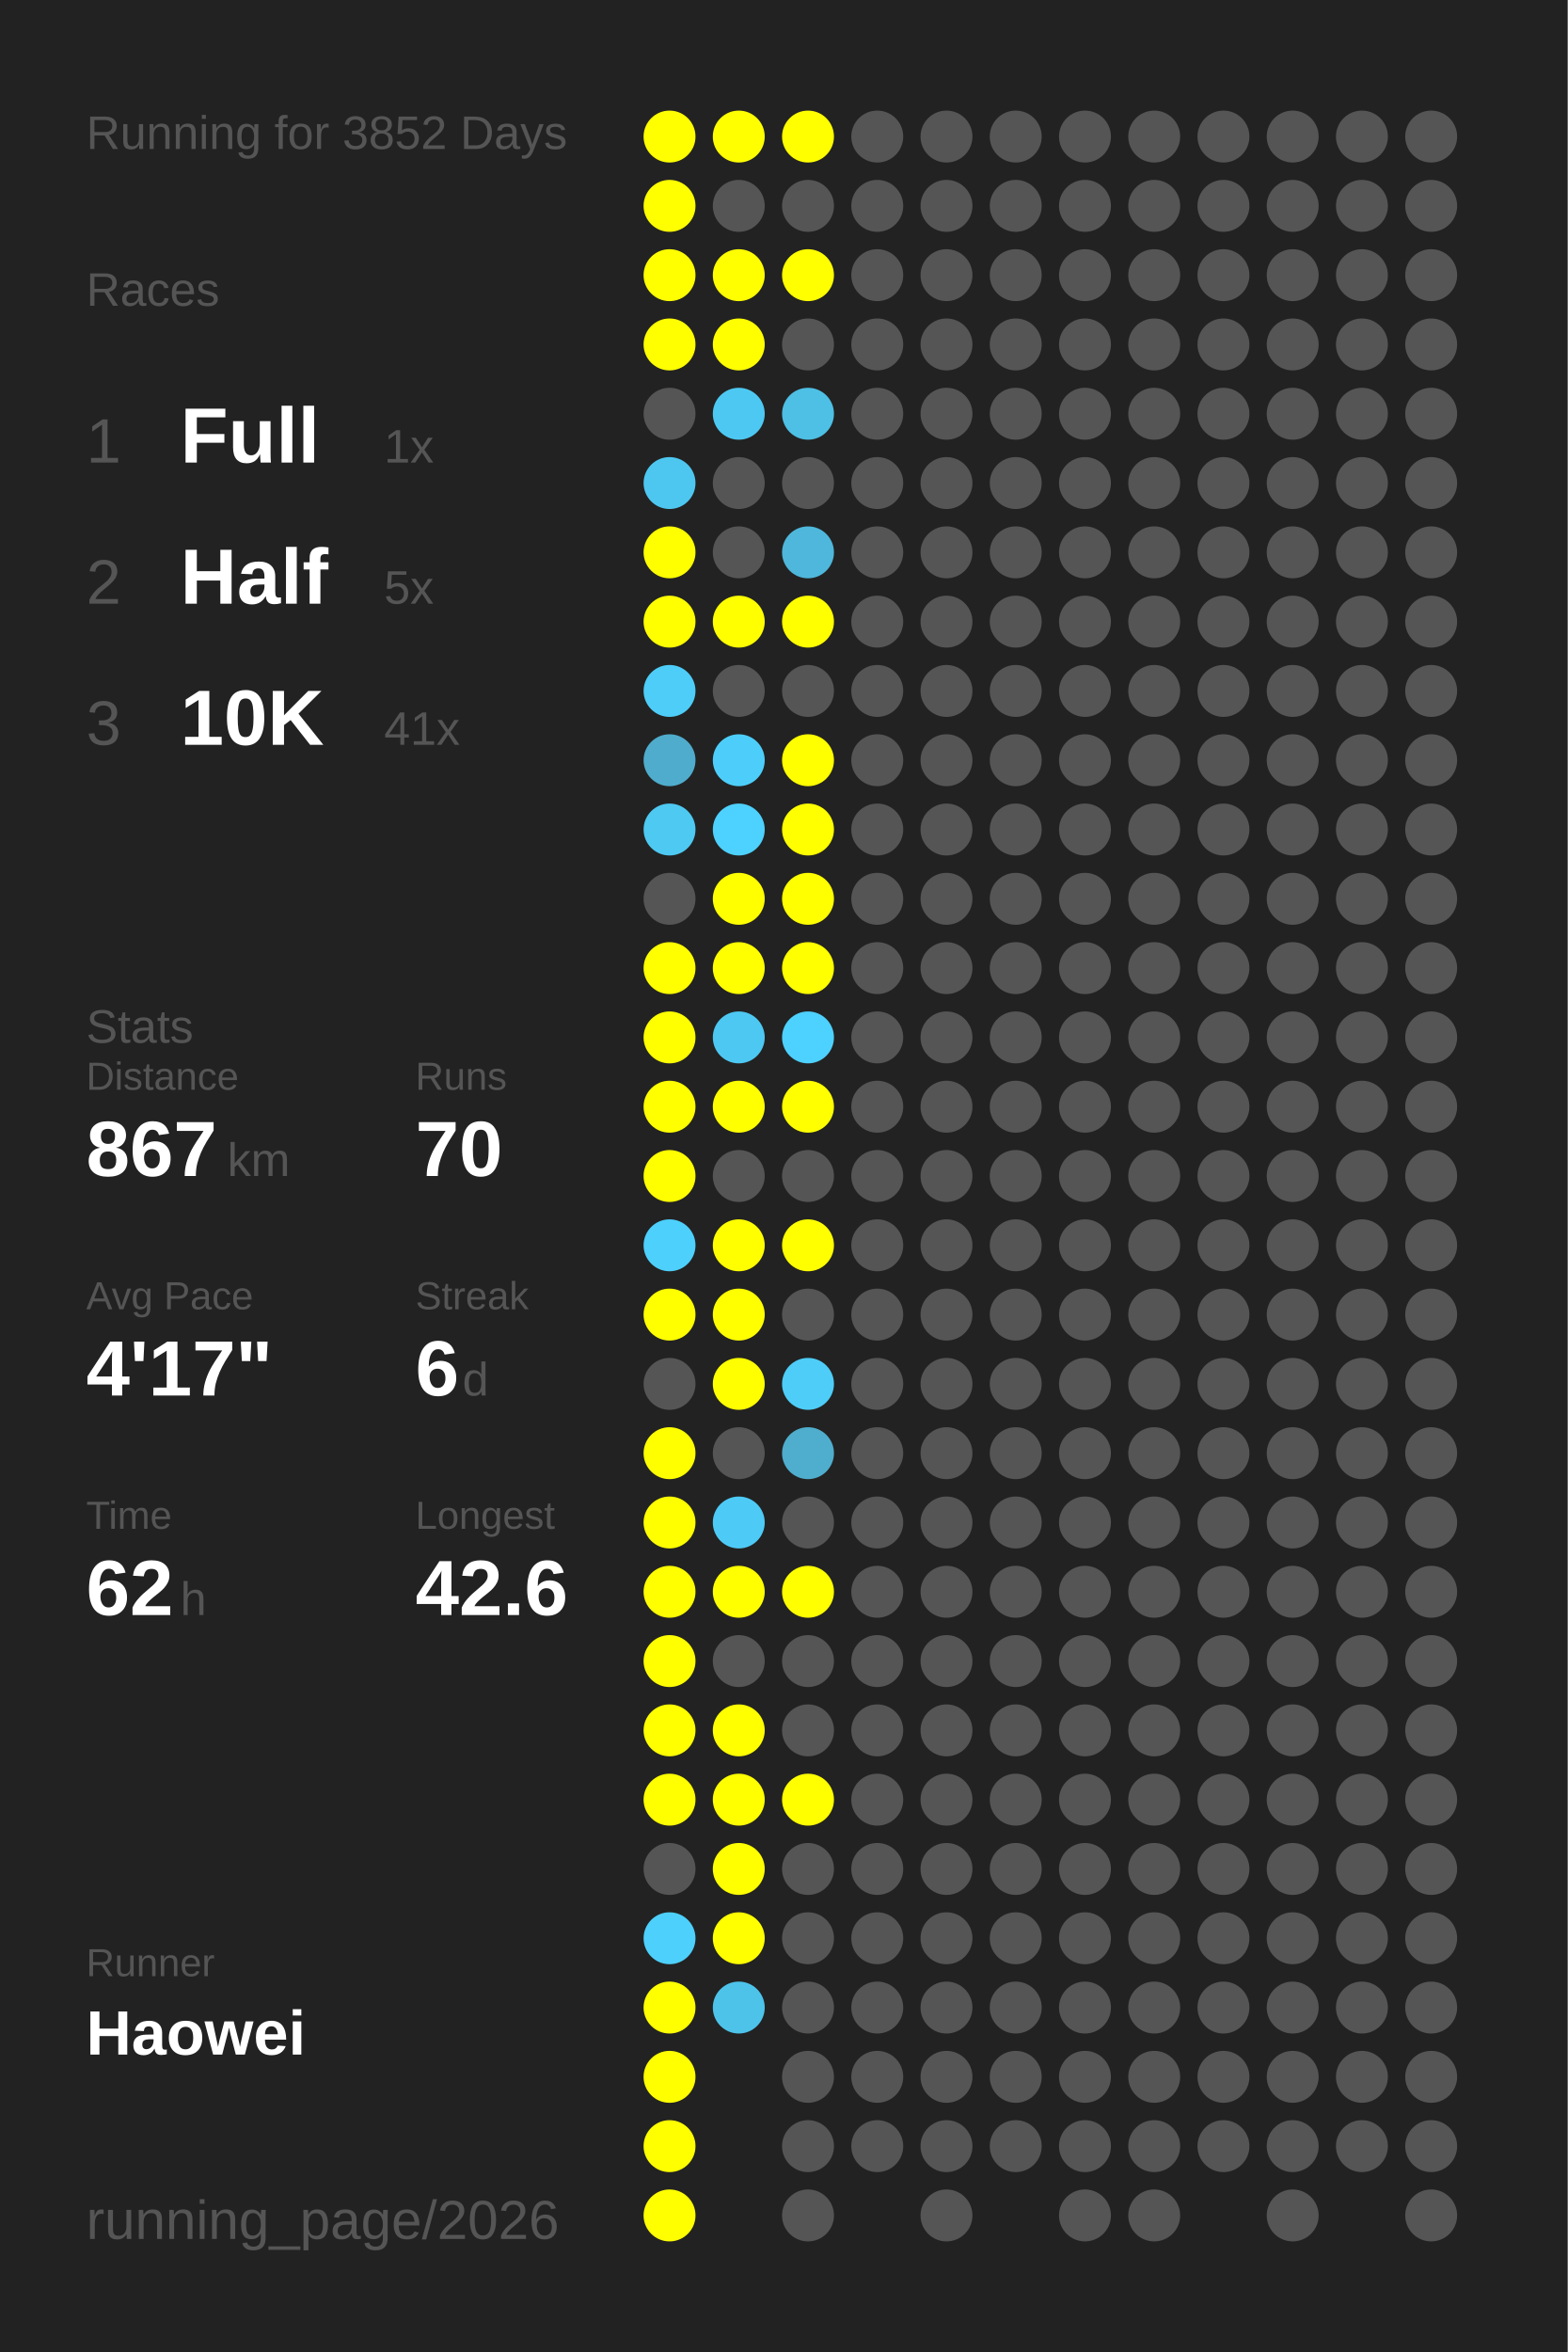
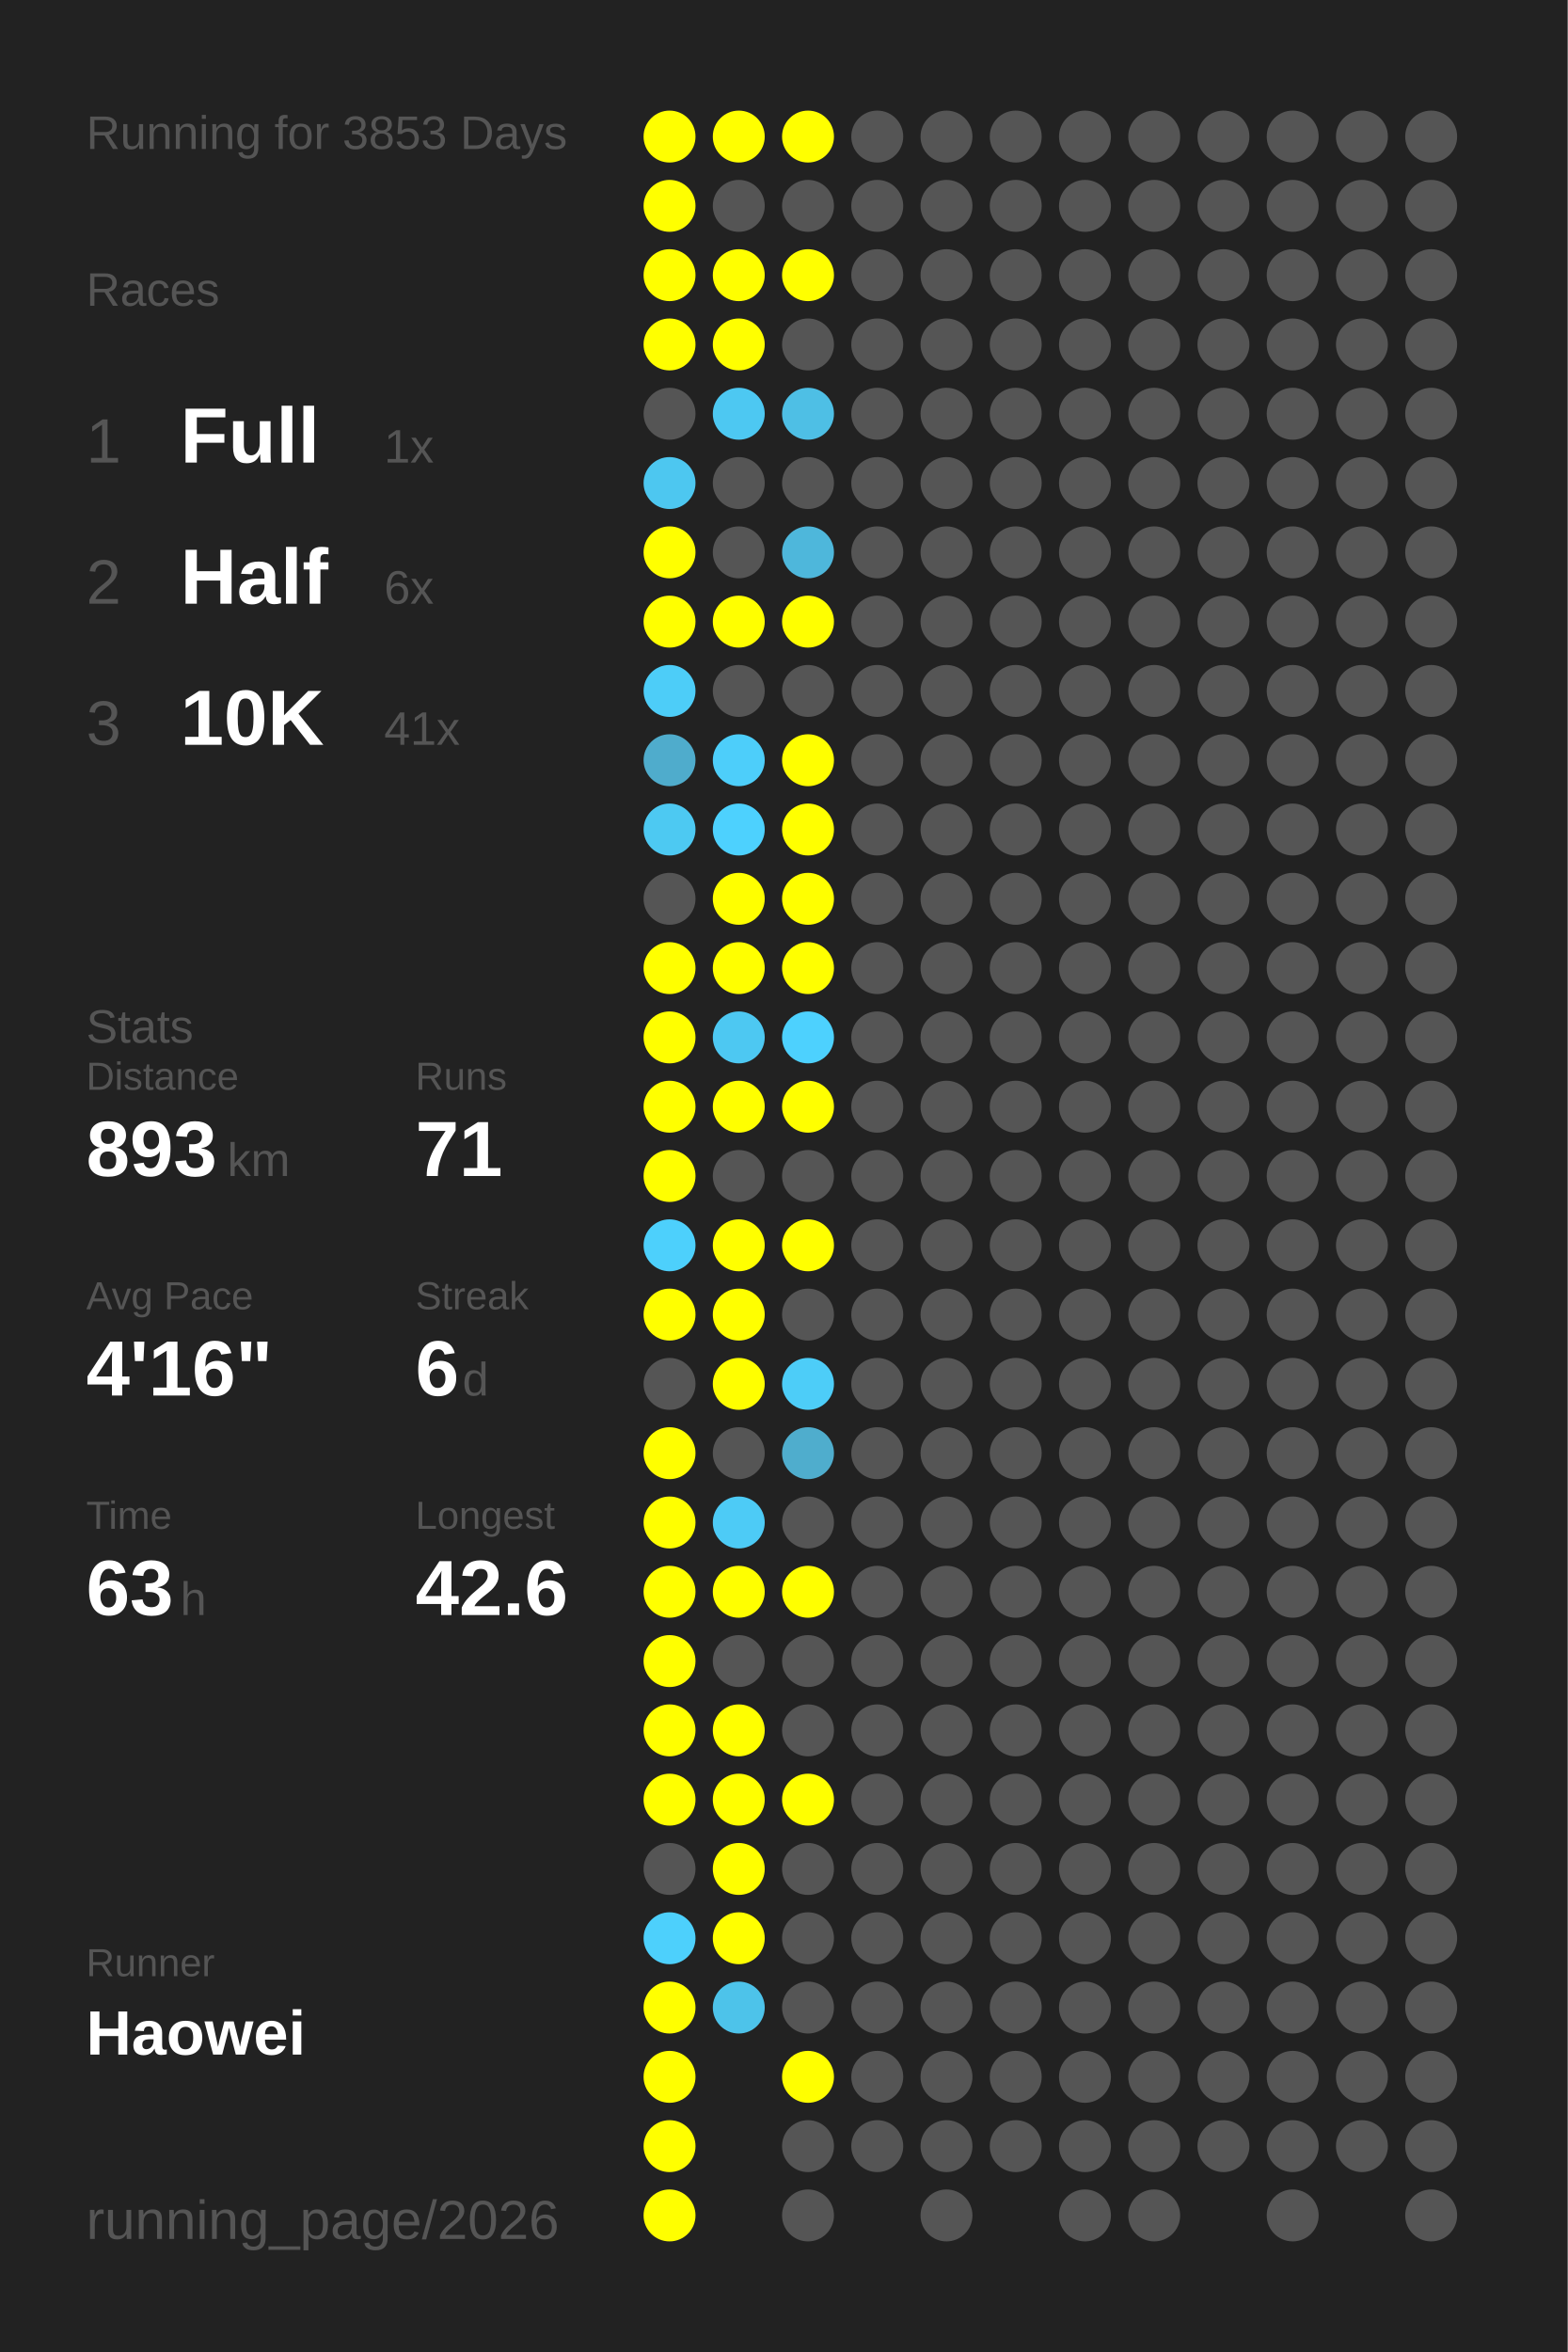
<svg xmlns="http://www.w3.org/2000/svg" baseProfile="full" height="300mm" version="1.1" viewBox="0,0,200,300" width="200mm">
  <defs />
  <rect fill="#222222" height="300" width="200" x="0" y="0" />
-   <text fill="#555555" style="font-size:6px; font-family:Arial;" x="11" y="19">Running for 3852 Days</text>
+   <text fill="#555555" style="font-size:6px; font-family:Arial;" x="11" y="19">Running for 3853 Days</text>
  <text fill="#555555" style="font-size:6px; font-family:Arial;" x="11" y="39">Races</text>
  <text fill="#555555" style="font-size:8px; font-family:Arial;" x="11" y="59">1</text>
  <text fill="#FFFFFF" style="font-size:10px; font-family:Arial; font-weight:bold;" x="23" y="59">Full</text>
  <text fill="#555555" style="font-size:6px; font-family:Arial;" x="49" y="59">1x</text>
  <text fill="#555555" style="font-size:8px; font-family:Arial;" x="11" y="77">2</text>
  <text fill="#FFFFFF" style="font-size:10px; font-family:Arial; font-weight:bold;" x="23" y="77">Half</text>
-   <text fill="#555555" style="font-size:6px; font-family:Arial;" x="49" y="77">5x</text>
+   <text fill="#555555" style="font-size:6px; font-family:Arial;" x="49" y="77">6x</text>
  <text fill="#555555" style="font-size:8px; font-family:Arial;" x="11" y="95">3</text>
  <text fill="#FFFFFF" style="font-size:10px; font-family:Arial; font-weight:bold;" x="23" y="95">10K</text>
  <text fill="#555555" style="font-size:6px; font-family:Arial;" x="49" y="95">41x</text>
  <text fill="#555555" style="font-size:6px; font-family:Arial;" x="11" y="133">Stats</text>
  <text fill="#555555" style="font-size:5px; font-family:Arial;" x="11" y="139">Distance</text>
-   <text fill="#FFFFFF" style="font-size:10px; font-family:Arial; font-weight:bold;" x="11" y="150">867</text>
+   <text fill="#FFFFFF" style="font-size:10px; font-family:Arial; font-weight:bold;" x="11" y="150">893</text>
  <text fill="#555555" style="font-size:6px; font-family:Arial;" x="29" y="150">km</text>
  <text fill="#555555" style="font-size:5px; font-family:Arial;" x="53" y="139">Runs</text>
-   <text fill="#FFFFFF" style="font-size:10px; font-family:Arial; font-weight:bold;" x="53" y="150">70</text>
+   <text fill="#FFFFFF" style="font-size:10px; font-family:Arial; font-weight:bold;" x="53" y="150">71</text>
  <text fill="#555555" style="font-size:5px; font-family:Arial;" x="11" y="167">Avg Pace</text>
-   <text fill="#FFFFFF" style="font-size:10px; font-family:Arial; font-weight:bold;" x="11" y="178">4'17"</text>
+   <text fill="#FFFFFF" style="font-size:10px; font-family:Arial; font-weight:bold;" x="11" y="178">4'16"</text>
  <text fill="#555555" style="font-size:5px; font-family:Arial;" x="53" y="167">Streak</text>
  <text fill="#FFFFFF" style="font-size:10px; font-family:Arial; font-weight:bold;" x="53" y="178">6</text>
  <text fill="#555555" style="font-size:6px; font-family:Arial;" x="59" y="178">d</text>
  <text fill="#555555" style="font-size:5px; font-family:Arial;" x="11" y="195">Time</text>
-   <text fill="#FFFFFF" style="font-size:10px; font-family:Arial; font-weight:bold;" x="11" y="206">62</text>
+   <text fill="#FFFFFF" style="font-size:10px; font-family:Arial; font-weight:bold;" x="11" y="206">63</text>
  <text fill="#555555" style="font-size:6px; font-family:Arial;" x="23" y="206">h</text>
  <text fill="#555555" style="font-size:5px; font-family:Arial;" x="53" y="195">Longest</text>
  <text fill="#FFFFFF" style="font-size:10px; font-family:Arial; font-weight:bold;" x="53" y="206">42.6</text>
  <text fill="#555555" style="font-size:5px; font-family:Arial;" x="11" y="252.065">Runner</text>
  <text fill="#FFFFFF" style="font-size:8px; font-family:Arial; font-weight:bold;" x="11" y="262.065">Haowei</text>
  <text fill="#555555" style="font-size:7px; font-family:Arial;" x="11" y="285.581">running_page/2026</text>
  <circle cx="85.417" cy="17.419" fill="#FFFF00" r="3.312" />
  <circle cx="85.417" cy="26.258" fill="#FFFF00" r="3.312" />
  <circle cx="85.417" cy="35.097" fill="#FFFF00" r="3.312" />
  <circle cx="85.417" cy="43.935" fill="#FFFF00" r="3.312" />
  <circle cx="85.417" cy="52.774" fill="#555555" r="3.312" />
  <circle cx="85.417" cy="61.613" fill="#4dc7f0" r="3.312" />
  <circle cx="85.417" cy="70.452" fill="#FFFF00" r="3.312" />
  <circle cx="85.417" cy="79.29" fill="#FFFF00" r="3.312" />
  <circle cx="85.417" cy="88.129" fill="#4dcdf8" r="3.312" />
  <circle cx="85.417" cy="96.968" fill="#4faccc" r="3.312" />
  <circle cx="85.417" cy="105.806" fill="#4dc9f2" r="3.312" />
  <circle cx="85.417" cy="114.645" fill="#555555" r="3.312" />
  <circle cx="85.417" cy="123.484" fill="#FFFF00" r="3.312" />
  <circle cx="85.417" cy="132.323" fill="#FFFF00" r="3.312" />
  <circle cx="85.417" cy="141.161" fill="#FFFF00" r="3.312" />
  <circle cx="85.417" cy="150" fill="#FFFF00" r="3.312" />
  <circle cx="85.417" cy="158.839" fill="#4dd0fc" r="3.312" />
  <circle cx="85.417" cy="167.677" fill="#FFFF00" r="3.312" />
  <circle cx="85.417" cy="176.516" fill="#555555" r="3.312" />
  <circle cx="85.417" cy="185.355" fill="#FFFF00" r="3.312" />
  <circle cx="85.417" cy="194.194" fill="#FFFF00" r="3.312" />
  <circle cx="85.417" cy="203.032" fill="#FFFF00" r="3.312" />
  <circle cx="85.417" cy="211.871" fill="#FFFF00" r="3.312" />
  <circle cx="85.417" cy="220.71" fill="#FFFF00" r="3.312" />
  <circle cx="85.417" cy="229.548" fill="#FFFF00" r="3.312" />
  <circle cx="85.417" cy="238.387" fill="#555555" r="3.312" />
  <circle cx="85.417" cy="247.226" fill="#4dd0fc" r="3.312" />
  <circle cx="85.417" cy="256.065" fill="#FFFF00" r="3.312" />
  <circle cx="85.417" cy="264.903" fill="#FFFF00" r="3.312" />
  <circle cx="85.417" cy="273.742" fill="#FFFF00" r="3.312" />
  <circle cx="85.417" cy="282.581" fill="#FFFF00" r="3.312" />
  <circle cx="94.25" cy="17.419" fill="#FFFF00" r="3.312" />
  <circle cx="94.25" cy="26.258" fill="#555555" r="3.312" />
  <circle cx="94.25" cy="35.097" fill="#FFFF00" r="3.312" />
  <circle cx="94.25" cy="43.935" fill="#FFFF00" r="3.312" />
  <circle cx="94.25" cy="52.774" fill="#4dc8f2" r="3.312" />
  <circle cx="94.25" cy="61.613" fill="#555555" r="3.312" />
  <circle cx="94.25" cy="70.452" fill="#555555" r="3.312" />
  <circle cx="94.25" cy="79.29" fill="#FFFF00" r="3.312" />
  <circle cx="94.25" cy="88.129" fill="#555555" r="3.312" />
  <circle cx="94.25" cy="96.968" fill="#4dcefa" r="3.312" />
  <circle cx="94.25" cy="105.806" fill="#4dd1fe" r="3.312" />
  <circle cx="94.25" cy="114.645" fill="#FFFF00" r="3.312" />
  <circle cx="94.25" cy="123.484" fill="#FFFF00" r="3.312" />
  <circle cx="94.25" cy="132.323" fill="#4dc8f2" r="3.312" />
  <circle cx="94.25" cy="141.161" fill="#FFFF00" r="3.312" />
  <circle cx="94.25" cy="150" fill="#555555" r="3.312" />
  <circle cx="94.25" cy="158.839" fill="#FFFF00" r="3.312" />
  <circle cx="94.25" cy="167.677" fill="#FFFF00" r="3.312" />
  <circle cx="94.25" cy="176.516" fill="#FFFF00" r="3.312" />
  <circle cx="94.25" cy="185.355" fill="#555555" r="3.312" />
  <circle cx="94.25" cy="194.194" fill="#4dcbf6" r="3.312" />
  <circle cx="94.25" cy="203.032" fill="#FFFF00" r="3.312" />
  <circle cx="94.25" cy="211.871" fill="#555555" r="3.312" />
  <circle cx="94.25" cy="220.71" fill="#FFFF00" r="3.312" />
  <circle cx="94.25" cy="229.548" fill="#FFFF00" r="3.312" />
  <circle cx="94.25" cy="238.387" fill="#FFFF00" r="3.312" />
  <circle cx="94.25" cy="247.226" fill="#FFFF00" r="3.312" />
  <circle cx="94.25" cy="256.065" fill="#4dc3ea" r="3.312" />
  <circle cx="103.083" cy="17.419" fill="#FFFF00" r="3.312" />
  <circle cx="103.083" cy="26.258" fill="#555555" r="3.312" />
  <circle cx="103.083" cy="35.097" fill="#FFFF00" r="3.312" />
  <circle cx="103.083" cy="43.935" fill="#555555" r="3.312" />
  <circle cx="103.083" cy="52.774" fill="#4ebfe5" r="3.312" />
  <circle cx="103.083" cy="61.613" fill="#555555" r="3.312" />
  <circle cx="103.083" cy="70.452" fill="#4eb7db" r="3.312" />
  <circle cx="103.083" cy="79.29" fill="#FFFF00" r="3.312" />
  <circle cx="103.083" cy="88.129" fill="#555555" r="3.312" />
  <circle cx="103.083" cy="96.968" fill="#FFFF00" r="3.312" />
  <circle cx="103.083" cy="105.806" fill="#FFFF00" r="3.312" />
  <circle cx="103.083" cy="114.645" fill="#FFFF00" r="3.312" />
  <circle cx="103.083" cy="123.484" fill="#FFFF00" r="3.312" />
  <circle cx="103.083" cy="132.323" fill="#4dd1fe" r="3.312" />
  <circle cx="103.083" cy="141.161" fill="#FFFF00" r="3.312" />
  <circle cx="103.083" cy="150" fill="#555555" r="3.312" />
  <circle cx="103.083" cy="158.839" fill="#FFFF00" r="3.312" />
  <circle cx="103.083" cy="167.677" fill="#555555" r="3.312" />
  <circle cx="103.083" cy="176.516" fill="#4dcdf8" r="3.312" />
  <circle cx="103.083" cy="185.355" fill="#4fadcd" r="3.312" />
  <circle cx="103.083" cy="194.194" fill="#555555" r="3.312" />
  <circle cx="103.083" cy="203.032" fill="#FFFF00" r="3.312" />
  <circle cx="103.083" cy="211.871" fill="#555555" r="3.312" />
  <circle cx="103.083" cy="220.71" fill="#555555" r="3.312" />
  <circle cx="103.083" cy="229.548" fill="#FFFF00" r="3.312" />
  <circle cx="103.083" cy="238.387" fill="#555555" r="3.312" />
  <circle cx="103.083" cy="247.226" fill="#555555" r="3.312" />
  <circle cx="103.083" cy="256.065" fill="#555555" r="3.312" />
-   <circle cx="103.083" cy="264.903" fill="#555555" r="3.312" />
+   <circle cx="103.083" cy="264.903" fill="#FFFF00" r="3.312" />
  <circle cx="103.083" cy="273.742" fill="#555555" r="3.312" />
  <circle cx="103.083" cy="282.581" fill="#555555" r="3.312" />
  <circle cx="111.917" cy="17.419" fill="#555555" r="3.312" />
  <circle cx="111.917" cy="26.258" fill="#555555" r="3.312" />
  <circle cx="111.917" cy="35.097" fill="#555555" r="3.312" />
  <circle cx="111.917" cy="43.935" fill="#555555" r="3.312" />
  <circle cx="111.917" cy="52.774" fill="#555555" r="3.312" />
  <circle cx="111.917" cy="61.613" fill="#555555" r="3.312" />
  <circle cx="111.917" cy="70.452" fill="#555555" r="3.312" />
  <circle cx="111.917" cy="79.29" fill="#555555" r="3.312" />
  <circle cx="111.917" cy="88.129" fill="#555555" r="3.312" />
  <circle cx="111.917" cy="96.968" fill="#555555" r="3.312" />
  <circle cx="111.917" cy="105.806" fill="#555555" r="3.312" />
  <circle cx="111.917" cy="114.645" fill="#555555" r="3.312" />
  <circle cx="111.917" cy="123.484" fill="#555555" r="3.312" />
  <circle cx="111.917" cy="132.323" fill="#555555" r="3.312" />
  <circle cx="111.917" cy="141.161" fill="#555555" r="3.312" />
  <circle cx="111.917" cy="150" fill="#555555" r="3.312" />
  <circle cx="111.917" cy="158.839" fill="#555555" r="3.312" />
  <circle cx="111.917" cy="167.677" fill="#555555" r="3.312" />
  <circle cx="111.917" cy="176.516" fill="#555555" r="3.312" />
  <circle cx="111.917" cy="185.355" fill="#555555" r="3.312" />
  <circle cx="111.917" cy="194.194" fill="#555555" r="3.312" />
  <circle cx="111.917" cy="203.032" fill="#555555" r="3.312" />
  <circle cx="111.917" cy="211.871" fill="#555555" r="3.312" />
  <circle cx="111.917" cy="220.71" fill="#555555" r="3.312" />
  <circle cx="111.917" cy="229.548" fill="#555555" r="3.312" />
  <circle cx="111.917" cy="238.387" fill="#555555" r="3.312" />
  <circle cx="111.917" cy="247.226" fill="#555555" r="3.312" />
  <circle cx="111.917" cy="256.065" fill="#555555" r="3.312" />
  <circle cx="111.917" cy="264.903" fill="#555555" r="3.312" />
  <circle cx="111.917" cy="273.742" fill="#555555" r="3.312" />
  <circle cx="120.75" cy="17.419" fill="#555555" r="3.312" />
  <circle cx="120.75" cy="26.258" fill="#555555" r="3.312" />
  <circle cx="120.75" cy="35.097" fill="#555555" r="3.312" />
  <circle cx="120.75" cy="43.935" fill="#555555" r="3.312" />
  <circle cx="120.75" cy="52.774" fill="#555555" r="3.312" />
  <circle cx="120.75" cy="61.613" fill="#555555" r="3.312" />
  <circle cx="120.75" cy="70.452" fill="#555555" r="3.312" />
  <circle cx="120.75" cy="79.29" fill="#555555" r="3.312" />
  <circle cx="120.75" cy="88.129" fill="#555555" r="3.312" />
  <circle cx="120.75" cy="96.968" fill="#555555" r="3.312" />
  <circle cx="120.75" cy="105.806" fill="#555555" r="3.312" />
  <circle cx="120.75" cy="114.645" fill="#555555" r="3.312" />
  <circle cx="120.75" cy="123.484" fill="#555555" r="3.312" />
  <circle cx="120.75" cy="132.323" fill="#555555" r="3.312" />
  <circle cx="120.75" cy="141.161" fill="#555555" r="3.312" />
  <circle cx="120.75" cy="150" fill="#555555" r="3.312" />
  <circle cx="120.75" cy="158.839" fill="#555555" r="3.312" />
  <circle cx="120.75" cy="167.677" fill="#555555" r="3.312" />
  <circle cx="120.75" cy="176.516" fill="#555555" r="3.312" />
  <circle cx="120.75" cy="185.355" fill="#555555" r="3.312" />
  <circle cx="120.75" cy="194.194" fill="#555555" r="3.312" />
  <circle cx="120.75" cy="203.032" fill="#555555" r="3.312" />
  <circle cx="120.75" cy="211.871" fill="#555555" r="3.312" />
  <circle cx="120.75" cy="220.71" fill="#555555" r="3.312" />
  <circle cx="120.75" cy="229.548" fill="#555555" r="3.312" />
  <circle cx="120.75" cy="238.387" fill="#555555" r="3.312" />
  <circle cx="120.75" cy="247.226" fill="#555555" r="3.312" />
  <circle cx="120.75" cy="256.065" fill="#555555" r="3.312" />
  <circle cx="120.75" cy="264.903" fill="#555555" r="3.312" />
  <circle cx="120.75" cy="273.742" fill="#555555" r="3.312" />
  <circle cx="120.75" cy="282.581" fill="#555555" r="3.312" />
  <circle cx="129.583" cy="17.419" fill="#555555" r="3.312" />
  <circle cx="129.583" cy="26.258" fill="#555555" r="3.312" />
  <circle cx="129.583" cy="35.097" fill="#555555" r="3.312" />
  <circle cx="129.583" cy="43.935" fill="#555555" r="3.312" />
  <circle cx="129.583" cy="52.774" fill="#555555" r="3.312" />
  <circle cx="129.583" cy="61.613" fill="#555555" r="3.312" />
  <circle cx="129.583" cy="70.452" fill="#555555" r="3.312" />
  <circle cx="129.583" cy="79.29" fill="#555555" r="3.312" />
  <circle cx="129.583" cy="88.129" fill="#555555" r="3.312" />
  <circle cx="129.583" cy="96.968" fill="#555555" r="3.312" />
  <circle cx="129.583" cy="105.806" fill="#555555" r="3.312" />
  <circle cx="129.583" cy="114.645" fill="#555555" r="3.312" />
  <circle cx="129.583" cy="123.484" fill="#555555" r="3.312" />
  <circle cx="129.583" cy="132.323" fill="#555555" r="3.312" />
  <circle cx="129.583" cy="141.161" fill="#555555" r="3.312" />
  <circle cx="129.583" cy="150" fill="#555555" r="3.312" />
  <circle cx="129.583" cy="158.839" fill="#555555" r="3.312" />
  <circle cx="129.583" cy="167.677" fill="#555555" r="3.312" />
  <circle cx="129.583" cy="176.516" fill="#555555" r="3.312" />
  <circle cx="129.583" cy="185.355" fill="#555555" r="3.312" />
  <circle cx="129.583" cy="194.194" fill="#555555" r="3.312" />
  <circle cx="129.583" cy="203.032" fill="#555555" r="3.312" />
  <circle cx="129.583" cy="211.871" fill="#555555" r="3.312" />
  <circle cx="129.583" cy="220.71" fill="#555555" r="3.312" />
  <circle cx="129.583" cy="229.548" fill="#555555" r="3.312" />
  <circle cx="129.583" cy="238.387" fill="#555555" r="3.312" />
  <circle cx="129.583" cy="247.226" fill="#555555" r="3.312" />
  <circle cx="129.583" cy="256.065" fill="#555555" r="3.312" />
  <circle cx="129.583" cy="264.903" fill="#555555" r="3.312" />
  <circle cx="129.583" cy="273.742" fill="#555555" r="3.312" />
  <circle cx="138.417" cy="17.419" fill="#555555" r="3.312" />
  <circle cx="138.417" cy="26.258" fill="#555555" r="3.312" />
  <circle cx="138.417" cy="35.097" fill="#555555" r="3.312" />
  <circle cx="138.417" cy="43.935" fill="#555555" r="3.312" />
  <circle cx="138.417" cy="52.774" fill="#555555" r="3.312" />
  <circle cx="138.417" cy="61.613" fill="#555555" r="3.312" />
  <circle cx="138.417" cy="70.452" fill="#555555" r="3.312" />
  <circle cx="138.417" cy="79.29" fill="#555555" r="3.312" />
  <circle cx="138.417" cy="88.129" fill="#555555" r="3.312" />
  <circle cx="138.417" cy="96.968" fill="#555555" r="3.312" />
  <circle cx="138.417" cy="105.806" fill="#555555" r="3.312" />
  <circle cx="138.417" cy="114.645" fill="#555555" r="3.312" />
  <circle cx="138.417" cy="123.484" fill="#555555" r="3.312" />
  <circle cx="138.417" cy="132.323" fill="#555555" r="3.312" />
  <circle cx="138.417" cy="141.161" fill="#555555" r="3.312" />
  <circle cx="138.417" cy="150" fill="#555555" r="3.312" />
  <circle cx="138.417" cy="158.839" fill="#555555" r="3.312" />
  <circle cx="138.417" cy="167.677" fill="#555555" r="3.312" />
  <circle cx="138.417" cy="176.516" fill="#555555" r="3.312" />
  <circle cx="138.417" cy="185.355" fill="#555555" r="3.312" />
  <circle cx="138.417" cy="194.194" fill="#555555" r="3.312" />
  <circle cx="138.417" cy="203.032" fill="#555555" r="3.312" />
  <circle cx="138.417" cy="211.871" fill="#555555" r="3.312" />
  <circle cx="138.417" cy="220.71" fill="#555555" r="3.312" />
  <circle cx="138.417" cy="229.548" fill="#555555" r="3.312" />
  <circle cx="138.417" cy="238.387" fill="#555555" r="3.312" />
  <circle cx="138.417" cy="247.226" fill="#555555" r="3.312" />
  <circle cx="138.417" cy="256.065" fill="#555555" r="3.312" />
  <circle cx="138.417" cy="264.903" fill="#555555" r="3.312" />
  <circle cx="138.417" cy="273.742" fill="#555555" r="3.312" />
  <circle cx="138.417" cy="282.581" fill="#555555" r="3.312" />
  <circle cx="147.25" cy="17.419" fill="#555555" r="3.312" />
  <circle cx="147.25" cy="26.258" fill="#555555" r="3.312" />
  <circle cx="147.25" cy="35.097" fill="#555555" r="3.312" />
  <circle cx="147.25" cy="43.935" fill="#555555" r="3.312" />
  <circle cx="147.25" cy="52.774" fill="#555555" r="3.312" />
  <circle cx="147.25" cy="61.613" fill="#555555" r="3.312" />
  <circle cx="147.25" cy="70.452" fill="#555555" r="3.312" />
  <circle cx="147.25" cy="79.29" fill="#555555" r="3.312" />
  <circle cx="147.25" cy="88.129" fill="#555555" r="3.312" />
  <circle cx="147.25" cy="96.968" fill="#555555" r="3.312" />
  <circle cx="147.25" cy="105.806" fill="#555555" r="3.312" />
  <circle cx="147.25" cy="114.645" fill="#555555" r="3.312" />
  <circle cx="147.25" cy="123.484" fill="#555555" r="3.312" />
  <circle cx="147.25" cy="132.323" fill="#555555" r="3.312" />
  <circle cx="147.25" cy="141.161" fill="#555555" r="3.312" />
  <circle cx="147.25" cy="150" fill="#555555" r="3.312" />
  <circle cx="147.25" cy="158.839" fill="#555555" r="3.312" />
  <circle cx="147.25" cy="167.677" fill="#555555" r="3.312" />
  <circle cx="147.25" cy="176.516" fill="#555555" r="3.312" />
  <circle cx="147.25" cy="185.355" fill="#555555" r="3.312" />
  <circle cx="147.25" cy="194.194" fill="#555555" r="3.312" />
  <circle cx="147.25" cy="203.032" fill="#555555" r="3.312" />
  <circle cx="147.25" cy="211.871" fill="#555555" r="3.312" />
  <circle cx="147.25" cy="220.71" fill="#555555" r="3.312" />
  <circle cx="147.25" cy="229.548" fill="#555555" r="3.312" />
  <circle cx="147.25" cy="238.387" fill="#555555" r="3.312" />
  <circle cx="147.25" cy="247.226" fill="#555555" r="3.312" />
  <circle cx="147.25" cy="256.065" fill="#555555" r="3.312" />
  <circle cx="147.25" cy="264.903" fill="#555555" r="3.312" />
  <circle cx="147.25" cy="273.742" fill="#555555" r="3.312" />
  <circle cx="147.25" cy="282.581" fill="#555555" r="3.312" />
  <circle cx="156.083" cy="17.419" fill="#555555" r="3.312" />
  <circle cx="156.083" cy="26.258" fill="#555555" r="3.312" />
  <circle cx="156.083" cy="35.097" fill="#555555" r="3.312" />
  <circle cx="156.083" cy="43.935" fill="#555555" r="3.312" />
  <circle cx="156.083" cy="52.774" fill="#555555" r="3.312" />
  <circle cx="156.083" cy="61.613" fill="#555555" r="3.312" />
  <circle cx="156.083" cy="70.452" fill="#555555" r="3.312" />
  <circle cx="156.083" cy="79.29" fill="#555555" r="3.312" />
  <circle cx="156.083" cy="88.129" fill="#555555" r="3.312" />
  <circle cx="156.083" cy="96.968" fill="#555555" r="3.312" />
  <circle cx="156.083" cy="105.806" fill="#555555" r="3.312" />
  <circle cx="156.083" cy="114.645" fill="#555555" r="3.312" />
  <circle cx="156.083" cy="123.484" fill="#555555" r="3.312" />
  <circle cx="156.083" cy="132.323" fill="#555555" r="3.312" />
  <circle cx="156.083" cy="141.161" fill="#555555" r="3.312" />
  <circle cx="156.083" cy="150" fill="#555555" r="3.312" />
  <circle cx="156.083" cy="158.839" fill="#555555" r="3.312" />
  <circle cx="156.083" cy="167.677" fill="#555555" r="3.312" />
  <circle cx="156.083" cy="176.516" fill="#555555" r="3.312" />
  <circle cx="156.083" cy="185.355" fill="#555555" r="3.312" />
  <circle cx="156.083" cy="194.194" fill="#555555" r="3.312" />
  <circle cx="156.083" cy="203.032" fill="#555555" r="3.312" />
  <circle cx="156.083" cy="211.871" fill="#555555" r="3.312" />
  <circle cx="156.083" cy="220.71" fill="#555555" r="3.312" />
  <circle cx="156.083" cy="229.548" fill="#555555" r="3.312" />
  <circle cx="156.083" cy="238.387" fill="#555555" r="3.312" />
  <circle cx="156.083" cy="247.226" fill="#555555" r="3.312" />
  <circle cx="156.083" cy="256.065" fill="#555555" r="3.312" />
  <circle cx="156.083" cy="264.903" fill="#555555" r="3.312" />
  <circle cx="156.083" cy="273.742" fill="#555555" r="3.312" />
  <circle cx="164.917" cy="17.419" fill="#555555" r="3.312" />
  <circle cx="164.917" cy="26.258" fill="#555555" r="3.312" />
  <circle cx="164.917" cy="35.097" fill="#555555" r="3.312" />
  <circle cx="164.917" cy="43.935" fill="#555555" r="3.312" />
  <circle cx="164.917" cy="52.774" fill="#555555" r="3.312" />
  <circle cx="164.917" cy="61.613" fill="#555555" r="3.312" />
  <circle cx="164.917" cy="70.452" fill="#555555" r="3.312" />
  <circle cx="164.917" cy="79.29" fill="#555555" r="3.312" />
  <circle cx="164.917" cy="88.129" fill="#555555" r="3.312" />
  <circle cx="164.917" cy="96.968" fill="#555555" r="3.312" />
  <circle cx="164.917" cy="105.806" fill="#555555" r="3.312" />
  <circle cx="164.917" cy="114.645" fill="#555555" r="3.312" />
  <circle cx="164.917" cy="123.484" fill="#555555" r="3.312" />
  <circle cx="164.917" cy="132.323" fill="#555555" r="3.312" />
  <circle cx="164.917" cy="141.161" fill="#555555" r="3.312" />
  <circle cx="164.917" cy="150" fill="#555555" r="3.312" />
  <circle cx="164.917" cy="158.839" fill="#555555" r="3.312" />
  <circle cx="164.917" cy="167.677" fill="#555555" r="3.312" />
  <circle cx="164.917" cy="176.516" fill="#555555" r="3.312" />
  <circle cx="164.917" cy="185.355" fill="#555555" r="3.312" />
  <circle cx="164.917" cy="194.194" fill="#555555" r="3.312" />
  <circle cx="164.917" cy="203.032" fill="#555555" r="3.312" />
  <circle cx="164.917" cy="211.871" fill="#555555" r="3.312" />
  <circle cx="164.917" cy="220.71" fill="#555555" r="3.312" />
  <circle cx="164.917" cy="229.548" fill="#555555" r="3.312" />
  <circle cx="164.917" cy="238.387" fill="#555555" r="3.312" />
  <circle cx="164.917" cy="247.226" fill="#555555" r="3.312" />
  <circle cx="164.917" cy="256.065" fill="#555555" r="3.312" />
  <circle cx="164.917" cy="264.903" fill="#555555" r="3.312" />
  <circle cx="164.917" cy="273.742" fill="#555555" r="3.312" />
  <circle cx="164.917" cy="282.581" fill="#555555" r="3.312" />
  <circle cx="173.75" cy="17.419" fill="#555555" r="3.312" />
  <circle cx="173.75" cy="26.258" fill="#555555" r="3.312" />
  <circle cx="173.75" cy="35.097" fill="#555555" r="3.312" />
  <circle cx="173.75" cy="43.935" fill="#555555" r="3.312" />
  <circle cx="173.75" cy="52.774" fill="#555555" r="3.312" />
  <circle cx="173.75" cy="61.613" fill="#555555" r="3.312" />
  <circle cx="173.75" cy="70.452" fill="#555555" r="3.312" />
  <circle cx="173.75" cy="79.29" fill="#555555" r="3.312" />
  <circle cx="173.75" cy="88.129" fill="#555555" r="3.312" />
  <circle cx="173.75" cy="96.968" fill="#555555" r="3.312" />
  <circle cx="173.75" cy="105.806" fill="#555555" r="3.312" />
  <circle cx="173.75" cy="114.645" fill="#555555" r="3.312" />
  <circle cx="173.75" cy="123.484" fill="#555555" r="3.312" />
  <circle cx="173.75" cy="132.323" fill="#555555" r="3.312" />
  <circle cx="173.75" cy="141.161" fill="#555555" r="3.312" />
  <circle cx="173.75" cy="150" fill="#555555" r="3.312" />
  <circle cx="173.75" cy="158.839" fill="#555555" r="3.312" />
  <circle cx="173.75" cy="167.677" fill="#555555" r="3.312" />
  <circle cx="173.75" cy="176.516" fill="#555555" r="3.312" />
  <circle cx="173.75" cy="185.355" fill="#555555" r="3.312" />
  <circle cx="173.75" cy="194.194" fill="#555555" r="3.312" />
  <circle cx="173.75" cy="203.032" fill="#555555" r="3.312" />
  <circle cx="173.75" cy="211.871" fill="#555555" r="3.312" />
  <circle cx="173.75" cy="220.71" fill="#555555" r="3.312" />
  <circle cx="173.75" cy="229.548" fill="#555555" r="3.312" />
  <circle cx="173.75" cy="238.387" fill="#555555" r="3.312" />
  <circle cx="173.75" cy="247.226" fill="#555555" r="3.312" />
  <circle cx="173.75" cy="256.065" fill="#555555" r="3.312" />
  <circle cx="173.75" cy="264.903" fill="#555555" r="3.312" />
  <circle cx="173.75" cy="273.742" fill="#555555" r="3.312" />
  <circle cx="182.583" cy="17.419" fill="#555555" r="3.312" />
  <circle cx="182.583" cy="26.258" fill="#555555" r="3.312" />
  <circle cx="182.583" cy="35.097" fill="#555555" r="3.312" />
  <circle cx="182.583" cy="43.935" fill="#555555" r="3.312" />
  <circle cx="182.583" cy="52.774" fill="#555555" r="3.312" />
  <circle cx="182.583" cy="61.613" fill="#555555" r="3.312" />
  <circle cx="182.583" cy="70.452" fill="#555555" r="3.312" />
  <circle cx="182.583" cy="79.29" fill="#555555" r="3.312" />
  <circle cx="182.583" cy="88.129" fill="#555555" r="3.312" />
  <circle cx="182.583" cy="96.968" fill="#555555" r="3.312" />
  <circle cx="182.583" cy="105.806" fill="#555555" r="3.312" />
  <circle cx="182.583" cy="114.645" fill="#555555" r="3.312" />
  <circle cx="182.583" cy="123.484" fill="#555555" r="3.312" />
  <circle cx="182.583" cy="132.323" fill="#555555" r="3.312" />
  <circle cx="182.583" cy="141.161" fill="#555555" r="3.312" />
  <circle cx="182.583" cy="150" fill="#555555" r="3.312" />
  <circle cx="182.583" cy="158.839" fill="#555555" r="3.312" />
  <circle cx="182.583" cy="167.677" fill="#555555" r="3.312" />
  <circle cx="182.583" cy="176.516" fill="#555555" r="3.312" />
  <circle cx="182.583" cy="185.355" fill="#555555" r="3.312" />
  <circle cx="182.583" cy="194.194" fill="#555555" r="3.312" />
  <circle cx="182.583" cy="203.032" fill="#555555" r="3.312" />
  <circle cx="182.583" cy="211.871" fill="#555555" r="3.312" />
  <circle cx="182.583" cy="220.71" fill="#555555" r="3.312" />
  <circle cx="182.583" cy="229.548" fill="#555555" r="3.312" />
  <circle cx="182.583" cy="238.387" fill="#555555" r="3.312" />
  <circle cx="182.583" cy="247.226" fill="#555555" r="3.312" />
  <circle cx="182.583" cy="256.065" fill="#555555" r="3.312" />
  <circle cx="182.583" cy="264.903" fill="#555555" r="3.312" />
  <circle cx="182.583" cy="273.742" fill="#555555" r="3.312" />
  <circle cx="182.583" cy="282.581" fill="#555555" r="3.312" />
</svg>
